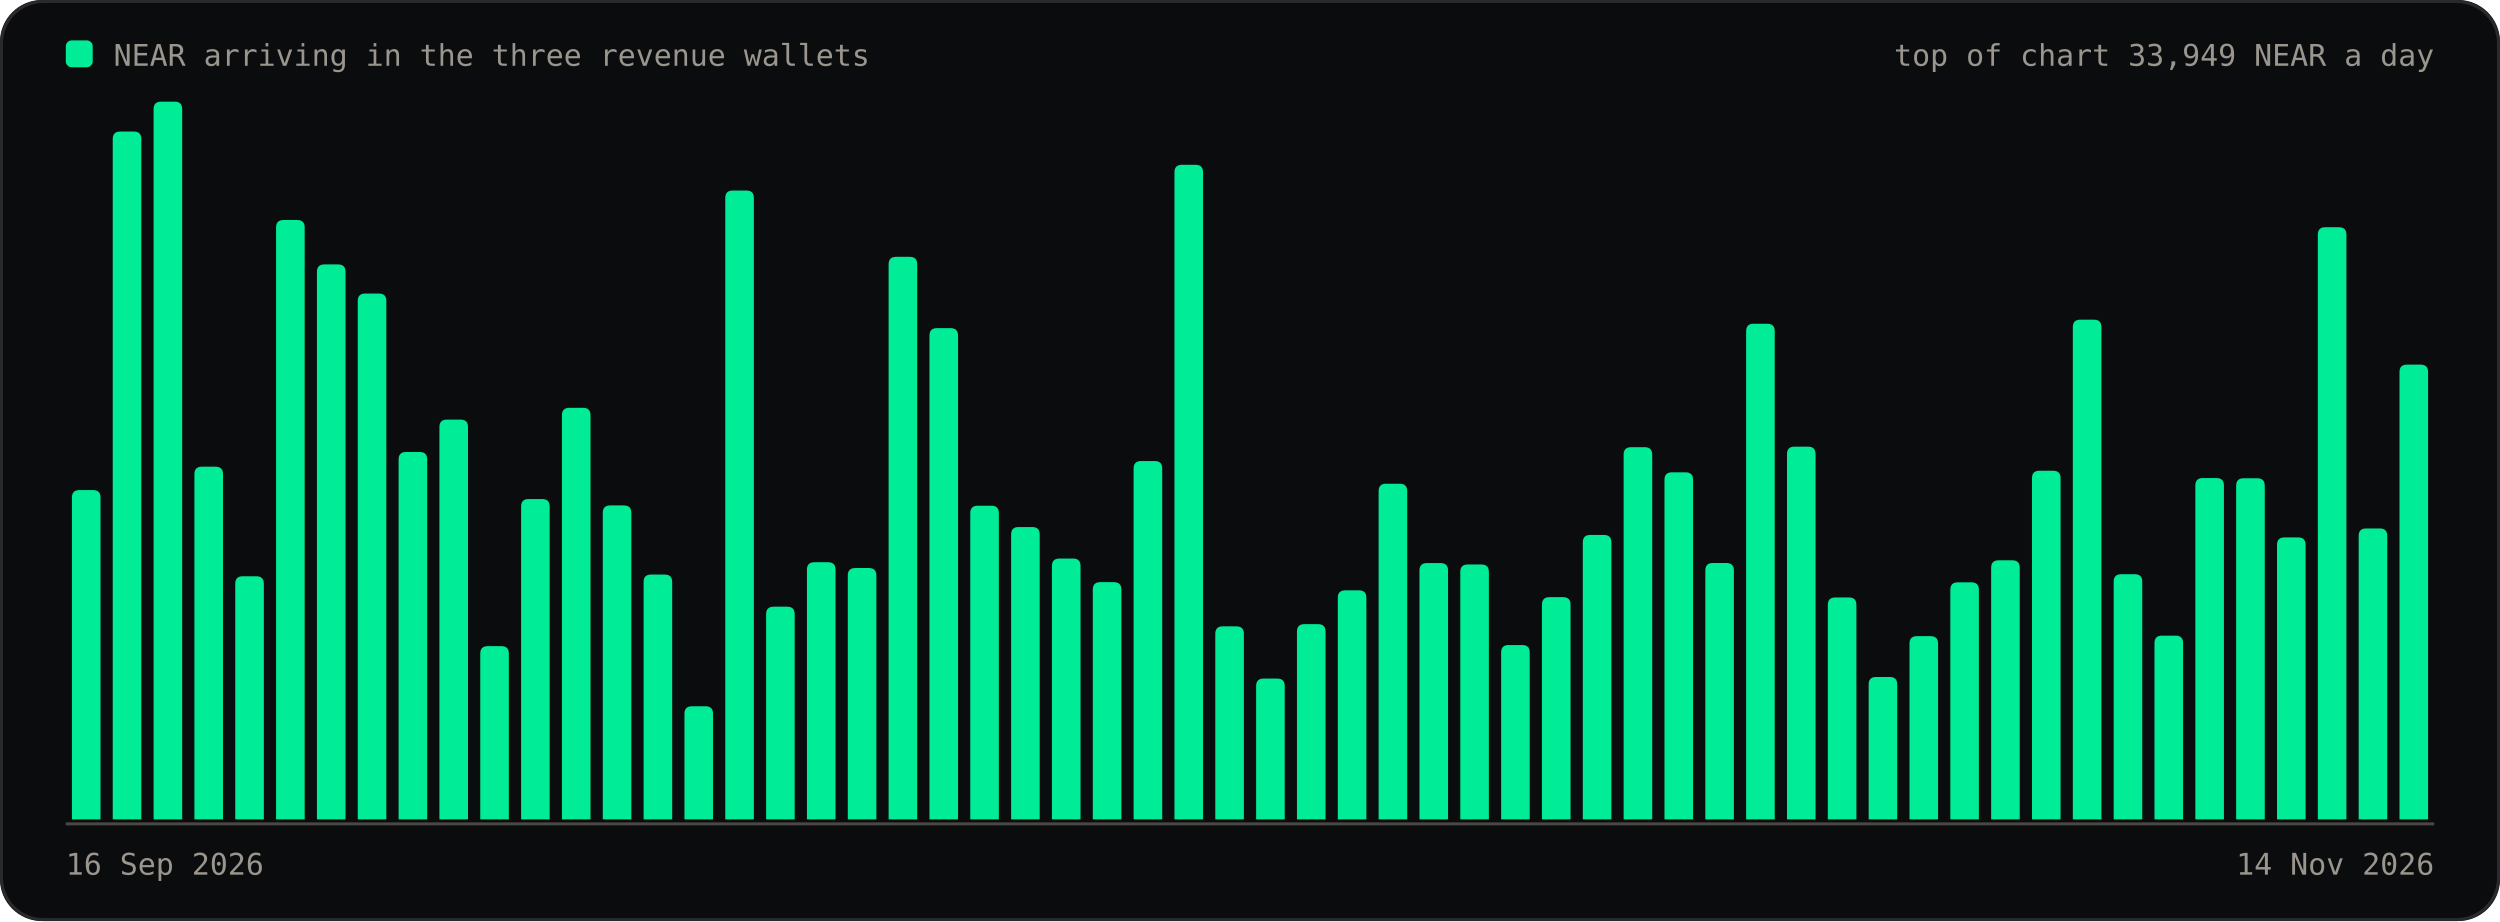
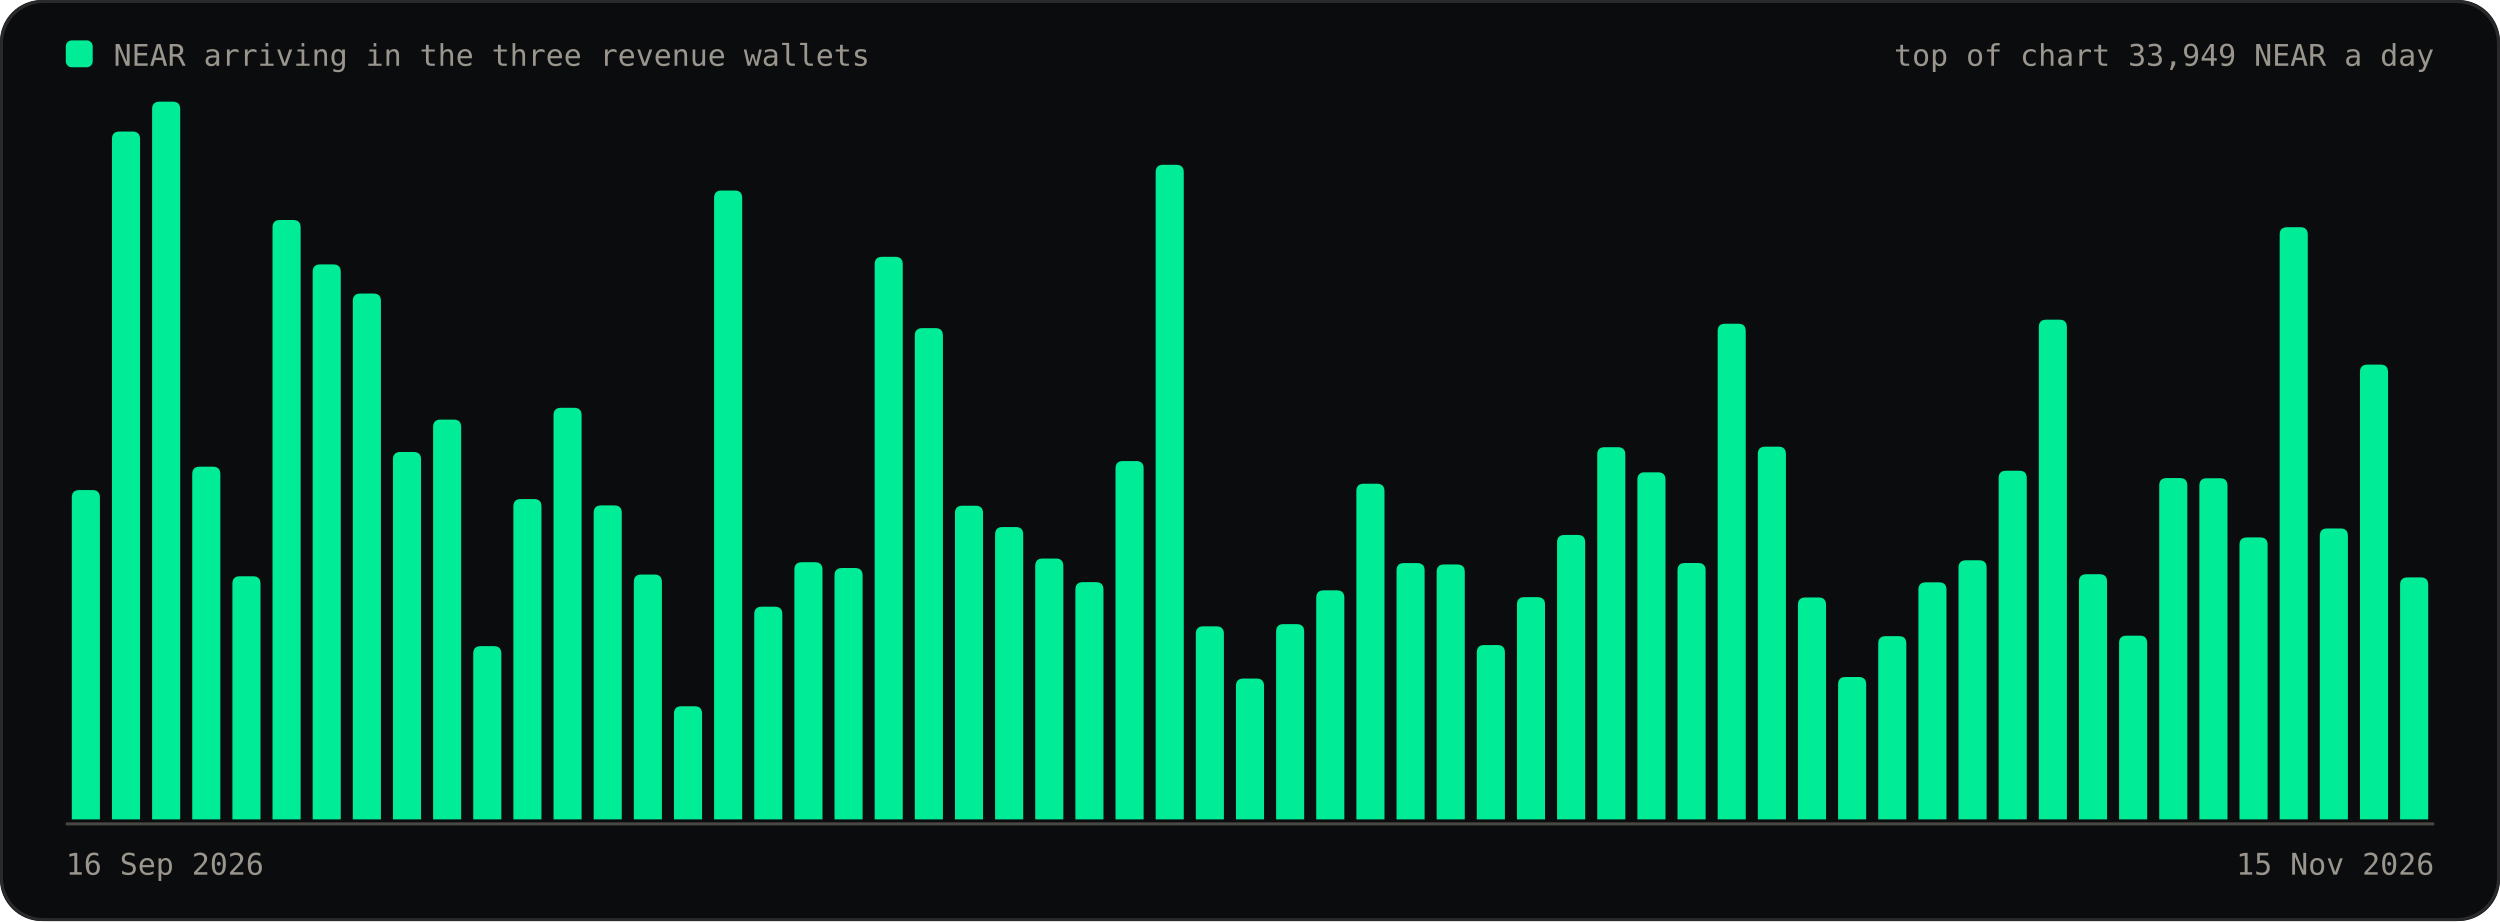
<svg xmlns="http://www.w3.org/2000/svg" viewBox="0 0 836 308" width="836" height="308" font-family="'JetBrains Mono', ui-monospace, SFMono-Regular, Menlo, Consolas, monospace" font-size="9">
  <rect width="836" height="308" rx="14" fill="#0b0c0e" />
  <rect x="0.5" y="0.5" width="835" height="307" rx="14" fill="none" stroke="#2a2a2c" />
  <rect x="22.0" y="13.5" width="9" height="9" rx="2" fill="#00ec97" />
  <text x="38.0" y="22.0" fill="#9a968e" font-size="10" text-anchor="start">NEAR arriving in the three revenue wallets</text>
  <text x="814.0" y="22.0" fill="#9a968e" font-size="10" text-anchor="end">top of chart 33,949 NEAR a day</text>
-   <path d="M24.05 274.00 V166.38 Q24.05 163.88 26.55 163.88 H31.11 Q33.61 163.88 33.61 166.38 V274.00 Z" fill="#00ec97" />
-   <path d="M37.70 274.00 V46.49 Q37.70 43.99 40.20 43.99 H44.76 Q47.26 43.99 47.26 46.49 V274.00 Z" fill="#00ec97" />
-   <path d="M51.36 274.00 V36.50 Q51.36 34.00 53.86 34.00 H58.42 Q60.92 34.00 60.92 36.50 V274.00 Z" fill="#00ec97" />
-   <path d="M65.01 274.00 V158.56 Q65.01 156.06 67.51 156.06 H72.07 Q74.57 156.06 74.57 158.56 V274.00 Z" fill="#00ec97" />
-   <path d="M78.67 274.00 V195.20 Q78.67 192.70 81.17 192.70 H85.73 Q88.23 192.70 88.23 195.20 V274.00 Z" fill="#00ec97" />
-   <path d="M92.32 274.00 V76.07 Q92.32 73.57 94.82 73.57 H99.38 Q101.88 73.57 101.88 76.07 V274.00 Z" fill="#00ec97" />
-   <path d="M105.98 274.00 V90.92 Q105.98 88.42 108.48 88.42 H113.04 Q115.54 88.42 115.54 90.92 V274.00 Z" fill="#00ec97" />
-   <path d="M119.63 274.00 V100.66 Q119.63 98.16 122.13 98.16 H126.69 Q129.19 98.16 129.19 100.66 V274.00 Z" fill="#00ec97" />
-   <path d="M133.29 274.00 V153.64 Q133.29 151.14 135.79 151.14 H140.35 Q142.85 151.14 142.85 153.64 V274.00 Z" fill="#00ec97" />
-   <path d="M146.94 274.00 V142.81 Q146.94 140.31 149.44 140.31 H154.00 Q156.50 140.31 156.50 142.81 V274.00 Z" fill="#00ec97" />
-   <path d="M160.60 274.00 V218.57 Q160.60 216.07 163.10 216.07 H167.66 Q170.16 216.07 170.16 218.57 V274.00 Z" fill="#00ec97" />
-   <path d="M174.26 274.00 V169.38 Q174.26 166.88 176.76 166.88 H181.31 Q183.81 166.88 183.81 169.38 V274.00 Z" fill="#00ec97" />
-   <path d="M187.91 274.00 V138.87 Q187.91 136.37 190.41 136.37 H194.97 Q197.47 136.37 197.47 138.87 V274.00 Z" fill="#00ec97" />
-   <path d="M201.57 274.00 V171.51 Q201.57 169.01 204.07 169.01 H208.62 Q211.12 169.01 211.12 171.51 V274.00 Z" fill="#00ec97" />
-   <path d="M215.22 274.00 V194.63 Q215.22 192.13 217.72 192.13 H222.28 Q224.78 192.13 224.78 194.63 V274.00 Z" fill="#00ec97" />
-   <path d="M228.88 274.00 V238.67 Q228.88 236.17 231.38 236.17 H235.93 Q238.43 236.17 238.43 238.67 V274.00 Z" fill="#00ec97" />
-   <path d="M242.53 274.00 V66.21 Q242.53 63.71 245.03 63.71 H249.59 Q252.09 63.71 252.09 66.21 V274.00 Z" fill="#00ec97" />
-   <path d="M256.19 274.00 V205.38 Q256.19 202.88 258.69 202.88 H263.24 Q265.74 202.88 265.74 205.38 V274.00 Z" fill="#00ec97" />
-   <path d="M269.84 274.00 V190.51 Q269.84 188.01 272.34 188.01 H276.90 Q279.40 188.01 279.40 190.51 V274.00 Z" fill="#00ec97" />
-   <path d="M283.50 274.00 V192.45 Q283.50 189.95 286.00 189.95 H290.56 Q293.06 189.95 293.06 192.45 V274.00 Z" fill="#00ec97" />
-   <path d="M297.15 274.00 V88.38 Q297.15 85.88 299.65 85.88 H304.21 Q306.71 85.88 306.71 88.38 V274.00 Z" fill="#00ec97" />
-   <path d="M310.81 274.00 V112.23 Q310.81 109.73 313.31 109.73 H317.87 Q320.37 109.73 320.37 112.23 V274.00 Z" fill="#00ec97" />
-   <path d="M324.46 274.00 V171.61 Q324.46 169.11 326.96 169.11 H331.52 Q334.02 169.11 334.02 171.61 V274.00 Z" fill="#00ec97" />
-   <path d="M338.12 274.00 V178.74 Q338.12 176.24 340.62 176.24 H345.18 Q347.68 176.24 347.68 178.74 V274.00 Z" fill="#00ec97" />
-   <path d="M351.77 274.00 V189.27 Q351.77 186.77 354.27 186.77 H358.83 Q361.33 186.77 361.33 189.27 V274.00 Z" fill="#00ec97" />
-   <path d="M365.43 274.00 V197.17 Q365.43 194.67 367.93 194.67 H372.49 Q374.99 194.67 374.99 197.17 V274.00 Z" fill="#00ec97" />
-   <path d="M379.08 274.00 V156.67 Q379.08 154.17 381.58 154.17 H386.14 Q388.64 154.17 388.64 156.67 V274.00 Z" fill="#00ec97" />
-   <path d="M392.74 274.00 V57.61 Q392.74 55.11 395.24 55.11 H399.80 Q402.30 55.11 402.30 57.61 V274.00 Z" fill="#00ec97" />
-   <path d="M406.39 274.00 V211.95 Q406.39 209.45 408.89 209.45 H413.45 Q415.95 209.45 415.95 211.95 V274.00 Z" fill="#00ec97" />
-   <path d="M420.05 274.00 V229.41 Q420.05 226.91 422.55 226.91 H427.11 Q429.61 226.91 429.61 229.41 V274.00 Z" fill="#00ec97" />
-   <path d="M433.70 274.00 V211.21 Q433.70 208.71 436.20 208.71 H440.76 Q443.26 208.71 443.26 211.21 V274.00 Z" fill="#00ec97" />
-   <path d="M447.36 274.00 V199.91 Q447.36 197.41 449.86 197.41 H454.42 Q456.92 197.41 456.92 199.91 V274.00 Z" fill="#00ec97" />
-   <path d="M461.01 274.00 V164.25 Q461.01 161.75 463.51 161.75 H468.07 Q470.57 161.75 470.57 164.25 V274.00 Z" fill="#00ec97" />
-   <path d="M474.67 274.00 V190.79 Q474.67 188.29 477.17 188.29 H481.73 Q484.23 188.29 484.23 190.79 V274.00 Z" fill="#00ec97" />
-   <path d="M488.32 274.00 V191.26 Q488.32 188.76 490.82 188.76 H495.38 Q497.88 188.76 497.88 191.26 V274.00 Z" fill="#00ec97" />
-   <path d="M501.98 274.00 V218.20 Q501.98 215.70 504.48 215.70 H509.04 Q511.54 215.70 511.54 218.20 V274.00 Z" fill="#00ec97" />
-   <path d="M515.63 274.00 V202.19 Q515.63 199.69 518.13 199.69 H522.69 Q525.19 199.69 525.19 202.19 V274.00 Z" fill="#00ec97" />
-   <path d="M529.29 274.00 V181.38 Q529.29 178.88 531.79 178.88 H536.35 Q538.85 178.88 538.85 181.38 V274.00 Z" fill="#00ec97" />
-   <path d="M542.94 274.00 V152.04 Q542.94 149.54 545.44 149.54 H550.00 Q552.50 149.54 552.50 152.04 V274.00 Z" fill="#00ec97" />
-   <path d="M556.60 274.00 V160.44 Q556.60 157.94 559.10 157.94 H563.66 Q566.16 157.94 566.16 160.44 V274.00 Z" fill="#00ec97" />
-   <path d="M570.26 274.00 V190.77 Q570.26 188.27 572.76 188.27 H577.31 Q579.81 188.27 579.81 190.77 V274.00 Z" fill="#00ec97" />
-   <path d="M583.91 274.00 V110.75 Q583.91 108.25 586.41 108.25 H590.97 Q593.47 108.25 593.47 110.75 V274.00 Z" fill="#00ec97" />
-   <path d="M597.57 274.00 V151.86 Q597.57 149.36 600.07 149.36 H604.62 Q607.12 149.36 607.12 151.86 V274.00 Z" fill="#00ec97" />
-   <path d="M611.22 274.00 V202.29 Q611.22 199.79 613.72 199.79 H618.28 Q620.78 199.79 620.78 202.29 V274.00 Z" fill="#00ec97" />
-   <path d="M624.88 274.00 V228.88 Q624.88 226.38 627.38 226.38 H631.93 Q634.43 226.38 634.43 228.88 V274.00 Z" fill="#00ec97" />
-   <path d="M638.53 274.00 V215.23 Q638.53 212.73 641.03 212.73 H645.59 Q648.09 212.73 648.09 215.23 V274.00 Z" fill="#00ec97" />
-   <path d="M652.19 274.00 V197.23 Q652.19 194.73 654.69 194.73 H659.24 Q661.74 194.73 661.74 197.23 V274.00 Z" fill="#00ec97" />
-   <path d="M665.84 274.00 V189.86 Q665.84 187.36 668.34 187.36 H672.90 Q675.40 187.36 675.40 189.86 V274.00 Z" fill="#00ec97" />
-   <path d="M679.50 274.00 V159.91 Q679.50 157.41 682.00 157.41 H686.56 Q689.06 157.41 689.06 159.91 V274.00 Z" fill="#00ec97" />
-   <path d="M693.15 274.00 V109.40 Q693.15 106.90 695.65 106.90 H700.21 Q702.71 106.90 702.71 109.40 V274.00 Z" fill="#00ec97" />
-   <path d="M706.81 274.00 V194.52 Q706.81 192.02 709.31 192.02 H713.87 Q716.37 192.02 716.37 194.52 V274.00 Z" fill="#00ec97" />
-   <path d="M720.46 274.00 V215.06 Q720.46 212.56 722.96 212.56 H727.52 Q730.02 212.56 730.02 215.06 V274.00 Z" fill="#00ec97" />
-   <path d="M734.12 274.00 V162.36 Q734.12 159.86 736.62 159.86 H741.18 Q743.68 159.86 743.68 162.36 V274.00 Z" fill="#00ec97" />
-   <path d="M747.77 274.00 V162.43 Q747.77 159.93 750.27 159.93 H754.83 Q757.33 159.93 757.33 162.43 V274.00 Z" fill="#00ec97" />
-   <path d="M761.43 274.00 V182.21 Q761.43 179.71 763.93 179.71 H768.49 Q770.99 179.71 770.99 182.21 V274.00 Z" fill="#00ec97" />
-   <path d="M775.08 274.00 V78.48 Q775.08 75.98 777.58 75.98 H782.14 Q784.64 75.98 784.64 78.48 V274.00 Z" fill="#00ec97" />
-   <path d="M788.74 274.00 V179.21 Q788.74 176.71 791.24 176.71 H795.80 Q798.30 176.71 798.30 179.21 V274.00 Z" fill="#00ec97" />
-   <path d="M802.39 274.00 V124.43 Q802.39 121.93 804.89 121.93 H809.45 Q811.95 121.93 811.95 124.43 V274.00 Z" fill="#00ec97" />
+   <path d="M24.01 274.00 V166.38 Q24.01 163.88 26.51 163.88 H30.91 Q33.41 163.88 33.41 166.38 V274.00 Z" fill="#00ec97" />
+   <path d="M37.44 274.00 V46.49 Q37.44 43.99 39.94 43.99 H44.33 Q46.83 43.99 46.83 46.49 V274.00 Z" fill="#00ec97" />
+   <path d="M50.86 274.00 V36.50 Q50.86 34.00 53.36 34.00 H57.76 Q60.26 34.00 60.26 36.50 V274.00 Z" fill="#00ec97" />
+   <path d="M64.28 274.00 V158.56 Q64.28 156.06 66.78 156.06 H71.18 Q73.68 156.06 73.68 158.56 V274.00 Z" fill="#00ec97" />
+   <path d="M77.71 274.00 V195.20 Q77.71 192.70 80.21 192.70 H84.61 Q87.11 192.70 87.11 195.20 V274.00 Z" fill="#00ec97" />
+   <path d="M91.13 274.00 V76.07 Q91.13 73.57 93.63 73.57 H98.03 Q100.53 73.57 100.53 76.07 V274.00 Z" fill="#00ec97" />
+   <path d="M104.56 274.00 V90.92 Q104.56 88.42 107.06 88.42 H111.45 Q113.95 88.42 113.95 90.92 V274.00 Z" fill="#00ec97" />
+   <path d="M117.98 274.00 V100.66 Q117.98 98.16 120.48 98.16 H124.88 Q127.38 98.16 127.38 100.66 V274.00 Z" fill="#00ec97" />
+   <path d="M131.40 274.00 V153.64 Q131.40 151.14 133.90 151.14 H138.30 Q140.80 151.14 140.80 153.64 V274.00 Z" fill="#00ec97" />
+   <path d="M144.83 274.00 V142.81 Q144.83 140.31 147.33 140.31 H151.72 Q154.22 140.31 154.22 142.81 V274.00 Z" fill="#00ec97" />
+   <path d="M158.25 274.00 V218.57 Q158.25 216.07 160.75 216.07 H165.15 Q167.65 216.07 167.65 218.57 V274.00 Z" fill="#00ec97" />
+   <path d="M171.67 274.00 V169.38 Q171.67 166.88 174.17 166.88 H178.57 Q181.07 166.88 181.07 169.38 V274.00 Z" fill="#00ec97" />
+   <path d="M185.10 274.00 V138.87 Q185.10 136.37 187.60 136.37 H191.99 Q194.49 136.37 194.49 138.87 V274.00 Z" fill="#00ec97" />
+   <path d="M198.52 274.00 V171.51 Q198.52 169.01 201.02 169.01 H205.42 Q207.92 169.01 207.92 171.51 V274.00 Z" fill="#00ec97" />
+   <path d="M211.95 274.00 V194.63 Q211.95 192.13 214.45 192.13 H218.84 Q221.34 192.13 221.34 194.63 V274.00 Z" fill="#00ec97" />
+   <path d="M225.37 274.00 V238.67 Q225.37 236.17 227.87 236.17 H232.27 Q234.77 236.17 234.77 238.67 V274.00 Z" fill="#00ec97" />
+   <path d="M238.79 274.00 V66.21 Q238.79 63.71 241.29 63.71 H245.69 Q248.19 63.71 248.19 66.21 V274.00 Z" fill="#00ec97" />
+   <path d="M252.22 274.00 V205.38 Q252.22 202.88 254.72 202.88 H259.11 Q261.61 202.88 261.61 205.38 V274.00 Z" fill="#00ec97" />
+   <path d="M265.64 274.00 V190.51 Q265.64 188.01 268.14 188.01 H272.54 Q275.04 188.01 275.04 190.51 V274.00 Z" fill="#00ec97" />
+   <path d="M279.06 274.00 V192.45 Q279.06 189.95 281.56 189.95 H285.96 Q288.46 189.95 288.46 192.45 V274.00 Z" fill="#00ec97" />
+   <path d="M292.49 274.00 V88.38 Q292.49 85.88 294.99 85.88 H299.38 Q301.88 85.88 301.88 88.38 V274.00 Z" fill="#00ec97" />
+   <path d="M305.91 274.00 V112.23 Q305.91 109.73 308.41 109.73 H312.81 Q315.31 109.73 315.31 112.23 V274.00 Z" fill="#00ec97" />
+   <path d="M319.34 274.00 V171.61 Q319.34 169.11 321.84 169.11 H326.23 Q328.73 169.11 328.73 171.61 V274.00 Z" fill="#00ec97" />
+   <path d="M332.76 274.00 V178.74 Q332.76 176.24 335.26 176.24 H339.66 Q342.16 176.24 342.16 178.74 V274.00 Z" fill="#00ec97" />
+   <path d="M346.18 274.00 V189.27 Q346.18 186.77 348.68 186.77 H353.08 Q355.58 186.77 355.58 189.27 V274.00 Z" fill="#00ec97" />
+   <path d="M359.61 274.00 V197.17 Q359.61 194.67 362.11 194.67 H366.50 Q369.00 194.67 369.00 197.17 V274.00 Z" fill="#00ec97" />
+   <path d="M373.03 274.00 V156.67 Q373.03 154.17 375.53 154.17 H379.93 Q382.43 154.17 382.43 156.67 V274.00 Z" fill="#00ec97" />
+   <path d="M386.45 274.00 V57.61 Q386.45 55.11 388.95 55.11 H393.35 Q395.85 55.11 395.85 57.61 V274.00 Z" fill="#00ec97" />
+   <path d="M399.88 274.00 V211.95 Q399.88 209.45 402.38 209.45 H406.77 Q409.27 209.45 409.27 211.95 V274.00 Z" fill="#00ec97" />
+   <path d="M413.30 274.00 V229.41 Q413.30 226.91 415.80 226.91 H420.20 Q422.70 226.91 422.70 229.41 V274.00 Z" fill="#00ec97" />
+   <path d="M426.73 274.00 V211.21 Q426.73 208.71 429.23 208.71 H433.62 Q436.12 208.71 436.12 211.21 V274.00 Z" fill="#00ec97" />
+   <path d="M440.15 274.00 V199.91 Q440.15 197.41 442.65 197.41 H447.05 Q449.55 197.41 449.55 199.91 V274.00 Z" fill="#00ec97" />
+   <path d="M453.57 274.00 V164.25 Q453.57 161.75 456.07 161.75 H460.47 Q462.97 161.75 462.97 164.25 V274.00 Z" fill="#00ec97" />
+   <path d="M467.00 274.00 V190.79 Q467.00 188.29 469.50 188.29 H473.89 Q476.39 188.29 476.39 190.79 V274.00 Z" fill="#00ec97" />
+   <path d="M480.42 274.00 V191.26 Q480.42 188.76 482.92 188.76 H487.32 Q489.82 188.76 489.82 191.26 V274.00 Z" fill="#00ec97" />
+   <path d="M493.84 274.00 V218.20 Q493.84 215.70 496.34 215.70 H500.74 Q503.24 215.70 503.24 218.20 V274.00 Z" fill="#00ec97" />
+   <path d="M507.27 274.00 V202.19 Q507.27 199.69 509.77 199.69 H514.16 Q516.66 199.69 516.66 202.19 V274.00 Z" fill="#00ec97" />
+   <path d="M520.69 274.00 V181.38 Q520.69 178.88 523.19 178.88 H527.59 Q530.09 178.88 530.09 181.38 V274.00 Z" fill="#00ec97" />
+   <path d="M534.12 274.00 V152.04 Q534.12 149.54 536.62 149.54 H541.01 Q543.51 149.54 543.51 152.04 V274.00 Z" fill="#00ec97" />
+   <path d="M547.54 274.00 V160.44 Q547.54 157.94 550.04 157.94 H554.44 Q556.94 157.94 556.94 160.44 V274.00 Z" fill="#00ec97" />
+   <path d="M560.96 274.00 V190.77 Q560.96 188.27 563.46 188.27 H567.86 Q570.36 188.27 570.36 190.77 V274.00 Z" fill="#00ec97" />
+   <path d="M574.39 274.00 V110.75 Q574.39 108.25 576.89 108.25 H581.28 Q583.78 108.25 583.78 110.75 V274.00 Z" fill="#00ec97" />
+   <path d="M587.81 274.00 V151.86 Q587.81 149.36 590.31 149.36 H594.71 Q597.21 149.36 597.21 151.86 V274.00 Z" fill="#00ec97" />
+   <path d="M601.23 274.00 V202.29 Q601.23 199.79 603.73 199.79 H608.13 Q610.63 199.79 610.63 202.29 V274.00 Z" fill="#00ec97" />
+   <path d="M614.66 274.00 V228.88 Q614.66 226.38 617.16 226.38 H621.55 Q624.05 226.38 624.05 228.88 V274.00 Z" fill="#00ec97" />
+   <path d="M628.08 274.00 V215.23 Q628.08 212.73 630.58 212.73 H634.98 Q637.48 212.73 637.48 215.23 V274.00 Z" fill="#00ec97" />
+   <path d="M641.51 274.00 V197.23 Q641.51 194.73 644.01 194.73 H648.40 Q650.90 194.73 650.90 197.23 V274.00 Z" fill="#00ec97" />
+   <path d="M654.93 274.00 V189.86 Q654.93 187.36 657.43 187.36 H661.83 Q664.33 187.36 664.33 189.86 V274.00 Z" fill="#00ec97" />
+   <path d="M668.35 274.00 V159.91 Q668.35 157.41 670.85 157.41 H675.25 Q677.75 157.41 677.75 159.91 V274.00 Z" fill="#00ec97" />
+   <path d="M681.78 274.00 V109.40 Q681.78 106.90 684.28 106.90 H688.67 Q691.17 106.90 691.17 109.40 V274.00 Z" fill="#00ec97" />
+   <path d="M695.20 274.00 V194.52 Q695.20 192.02 697.70 192.02 H702.10 Q704.60 192.02 704.60 194.52 V274.00 Z" fill="#00ec97" />
+   <path d="M708.62 274.00 V215.06 Q708.62 212.56 711.12 212.56 H715.52 Q718.02 212.56 718.02 215.06 V274.00 Z" fill="#00ec97" />
+   <path d="M722.05 274.00 V162.36 Q722.05 159.86 724.55 159.86 H728.94 Q731.44 159.86 731.44 162.36 V274.00 Z" fill="#00ec97" />
+   <path d="M735.47 274.00 V162.43 Q735.47 159.93 737.97 159.93 H742.37 Q744.87 159.93 744.87 162.43 V274.00 Z" fill="#00ec97" />
+   <path d="M748.89 274.00 V182.21 Q748.89 179.71 751.39 179.71 H755.79 Q758.29 179.71 758.29 182.21 V274.00 Z" fill="#00ec97" />
+   <path d="M762.32 274.00 V78.48 Q762.32 75.98 764.82 75.98 H769.22 Q771.72 75.98 771.72 78.48 V274.00 Z" fill="#00ec97" />
+   <path d="M775.74 274.00 V179.21 Q775.74 176.71 778.24 176.71 H782.64 Q785.14 176.71 785.14 179.21 V274.00 Z" fill="#00ec97" />
+   <path d="M789.17 274.00 V124.43 Q789.17 121.93 791.67 121.93 H796.06 Q798.56 121.93 798.56 124.43 V274.00 Z" fill="#00ec97" />
+   <path d="M802.59 274.00 V195.58 Q802.59 193.08 805.09 193.08 H809.49 Q811.99 193.08 811.99 195.58 V274.00 Z" fill="#00ec97" />
  <line x1="22" x2="814.0" y1="275.5" y2="275.5" stroke="#4a4844" />
  <text x="22.0" y="292.5" fill="#9a968e" font-size="10" text-anchor="start">16 Sep 2026</text>
-   <text x="814.0" y="292.5" fill="#9a968e" font-size="10" text-anchor="end">14 Nov 2026</text>
+   <text x="814.0" y="292.5" fill="#9a968e" font-size="10" text-anchor="end">15 Nov 2026</text>
</svg>
